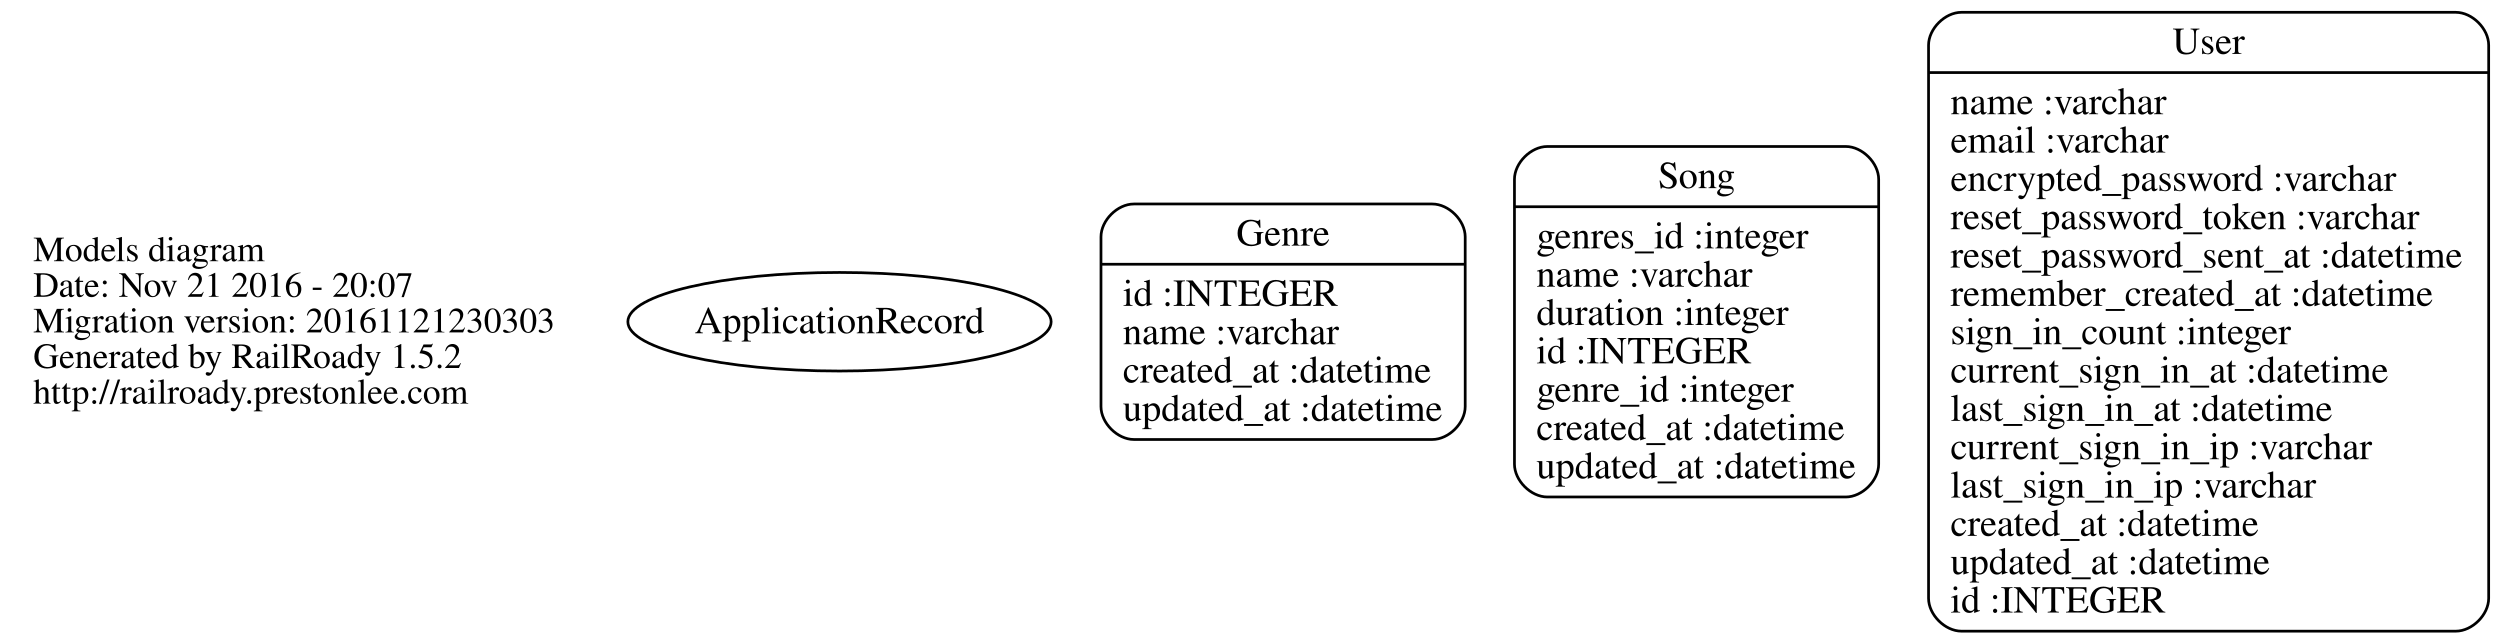
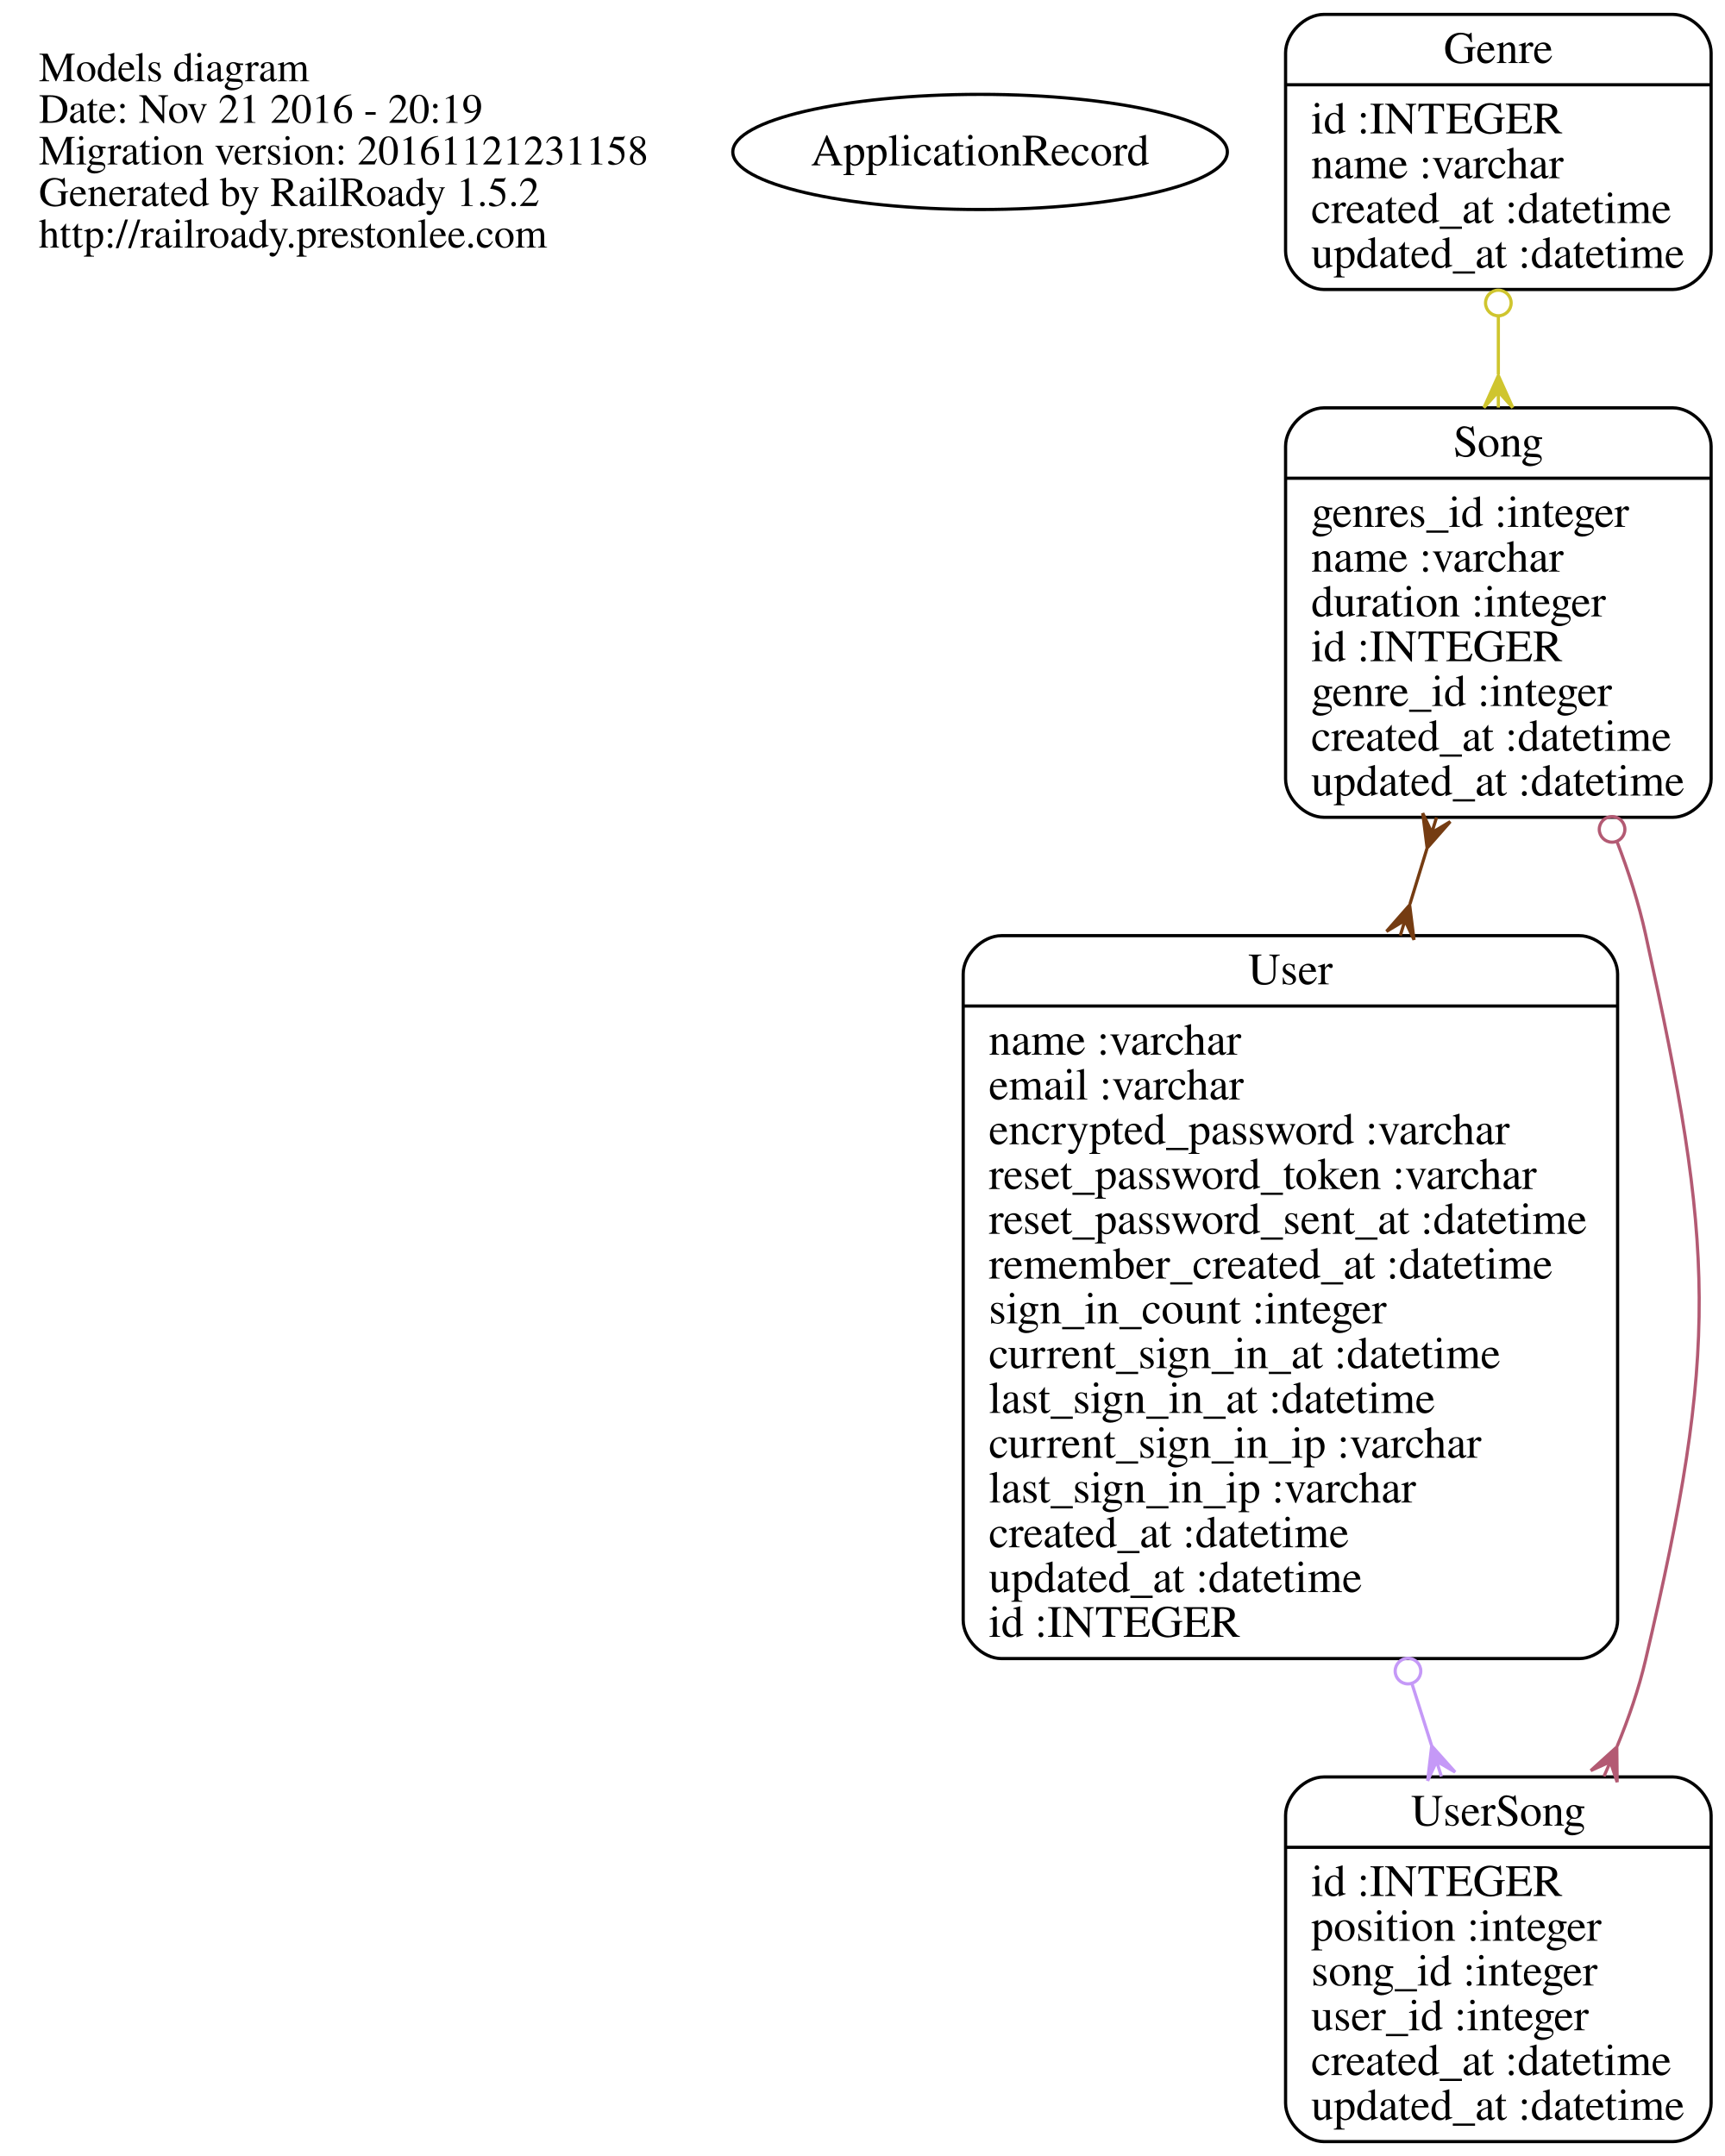
- <svg xmlns="http://www.w3.org/2000/svg" width="913pt" height="235pt" viewBox="0.00 0.00 912.73 235.00">
-   <g id="graph0" class="graph" transform="scale(1 1) rotate(0) translate(4 231)">
-     <polygon fill="none" stroke="none" points="-4,4 -4,-231 908.728,-231 908.728,4 -4,4" />
+ <svg xmlns="http://www.w3.org/2000/svg" width="539pt" height="674pt" viewBox="0.00 0.00 538.72 674.00">
+   <g id="graph0" class="graph" transform="scale(1 1) rotate(0) translate(4 670)">
+     <polygon fill="none" stroke="none" points="-4,4 -4,-670 534.717,-670 534.717,4 -4,4" />
    <g id="node1" class="node">
-       <text text-anchor="start" x="8" y="-135.6" font-family="Times,serif" font-size="13.00">Models diagram</text>
-       <text text-anchor="start" x="8" y="-122.6" font-family="Times,serif" font-size="13.00">Date: Nov 21 2016 - 20:07</text>
-       <text text-anchor="start" x="8" y="-109.6" font-family="Times,serif" font-size="13.00">Migration version: 20161121230303</text>
-       <text text-anchor="start" x="8" y="-96.6" font-family="Times,serif" font-size="13.00">Generated by RailRoady 1.5.2</text>
-       <text text-anchor="start" x="8" y="-83.6" font-family="Times,serif" font-size="13.00">http://railroady.prestonlee.com</text>
+       <text text-anchor="start" x="8" y="-644.6" font-family="Times,serif" font-size="13.00">Models diagram</text>
+       <text text-anchor="start" x="8" y="-631.6" font-family="Times,serif" font-size="13.00">Date: Nov 21 2016 - 20:19</text>
+       <text text-anchor="start" x="8" y="-618.6" font-family="Times,serif" font-size="13.00">Migration version: 20161121231158</text>
+       <text text-anchor="start" x="8" y="-605.6" font-family="Times,serif" font-size="13.00">Generated by RailRoady 1.5.2</text>
+       <text text-anchor="start" x="8" y="-592.6" font-family="Times,serif" font-size="13.00">http://railroady.prestonlee.com</text>
    </g>
    <g id="node2" class="node">
-       <ellipse fill="none" stroke="black" cx="302.45" cy="-113.5" rx="77.292" ry="18" />
-       <text text-anchor="middle" x="302.45" y="-109.3" font-family="Times,serif" font-size="14.00">ApplicationRecord</text>
+       <ellipse fill="none" stroke="black" cx="302.212" cy="-622.5" rx="77.292" ry="18" />
+       <text text-anchor="middle" x="302.212" y="-618.3" font-family="Times,serif" font-size="14.00">ApplicationRecord</text>
    </g>
    <g id="node3" class="node">
-       <path fill="none" stroke="black" d="M409.944,-70.5C409.944,-70.5 518.955,-70.5 518.955,-70.5 524.955,-70.5 530.955,-76.5 530.955,-82.5 530.955,-82.5 530.955,-144.5 530.955,-144.5 530.955,-150.5 524.955,-156.5 518.955,-156.5 518.955,-156.5 409.944,-156.5 409.944,-156.5 403.944,-156.5 397.944,-150.5 397.944,-144.5 397.944,-144.5 397.944,-82.5 397.944,-82.5 397.944,-76.5 403.944,-70.5 409.944,-70.5" />
-       <text text-anchor="middle" x="464.45" y="-141.3" font-family="Times,serif" font-size="14.00">Genre</text>
-       <polyline fill="none" stroke="black" points="397.944,-134.5 530.955,-134.5 " />
-       <text text-anchor="start" x="405.944" y="-119.3" font-family="Times,serif" font-size="14.00">id :INTEGER</text>
-       <text text-anchor="start" x="405.944" y="-105.3" font-family="Times,serif" font-size="14.00">name :varchar</text>
-       <text text-anchor="start" x="405.944" y="-91.3" font-family="Times,serif" font-size="14.00">created_at :datetime</text>
-       <text text-anchor="start" x="405.944" y="-77.3" font-family="Times,serif" font-size="14.00">updated_at :datetime</text>
+       <path fill="none" stroke="black" d="M409.706,-579.5C409.706,-579.5 518.717,-579.5 518.717,-579.5 524.717,-579.5 530.717,-585.5 530.717,-591.5 530.717,-591.5 530.717,-653.5 530.717,-653.5 530.717,-659.5 524.717,-665.5 518.717,-665.5 518.717,-665.5 409.706,-665.5 409.706,-665.5 403.706,-665.5 397.706,-659.5 397.706,-653.5 397.706,-653.5 397.706,-591.5 397.706,-591.5 397.706,-585.5 403.706,-579.5 409.706,-579.5" />
+       <text text-anchor="middle" x="464.212" y="-650.3" font-family="Times,serif" font-size="14.00">Genre</text>
+       <polyline fill="none" stroke="black" points="397.706,-643.5 530.717,-643.5 " />
+       <text text-anchor="start" x="405.706" y="-628.3" font-family="Times,serif" font-size="14.00">id :INTEGER</text>
+       <text text-anchor="start" x="405.706" y="-614.3" font-family="Times,serif" font-size="14.00">name :varchar</text>
+       <text text-anchor="start" x="405.706" y="-600.3" font-family="Times,serif" font-size="14.00">created_at :datetime</text>
+       <text text-anchor="start" x="405.706" y="-586.3" font-family="Times,serif" font-size="14.00">updated_at :datetime</text>
    </g>
    <g id="node4" class="node">
-       <path fill="none" stroke="black" d="M560.944,-49.5C560.944,-49.5 669.955,-49.5 669.955,-49.5 675.955,-49.5 681.955,-55.5 681.955,-61.5 681.955,-61.5 681.955,-165.5 681.955,-165.5 681.955,-171.5 675.955,-177.5 669.955,-177.5 669.955,-177.5 560.944,-177.5 560.944,-177.5 554.944,-177.5 548.944,-171.5 548.944,-165.5 548.944,-165.5 548.944,-61.5 548.944,-61.5 548.944,-55.5 554.944,-49.5 560.944,-49.5" />
-       <text text-anchor="middle" x="615.45" y="-162.3" font-family="Times,serif" font-size="14.00">Song</text>
-       <polyline fill="none" stroke="black" points="548.944,-155.5 681.955,-155.5 " />
-       <text text-anchor="start" x="556.944" y="-140.3" font-family="Times,serif" font-size="14.00">genres_id :integer</text>
-       <text text-anchor="start" x="556.944" y="-126.3" font-family="Times,serif" font-size="14.00">name :varchar</text>
-       <text text-anchor="start" x="556.944" y="-112.3" font-family="Times,serif" font-size="14.00">duration :integer</text>
-       <text text-anchor="start" x="556.944" y="-98.3" font-family="Times,serif" font-size="14.00">id :INTEGER</text>
-       <text text-anchor="start" x="556.944" y="-84.3" font-family="Times,serif" font-size="14.00">genre_id :integer</text>
-       <text text-anchor="start" x="556.944" y="-70.3" font-family="Times,serif" font-size="14.00">created_at :datetime</text>
-       <text text-anchor="start" x="556.944" y="-56.3" font-family="Times,serif" font-size="14.00">updated_at :datetime</text>
+       <path fill="none" stroke="black" d="M409.706,-414.5C409.706,-414.5 518.717,-414.5 518.717,-414.5 524.717,-414.5 530.717,-420.5 530.717,-426.5 530.717,-426.5 530.717,-530.5 530.717,-530.5 530.717,-536.5 524.717,-542.5 518.717,-542.5 518.717,-542.5 409.706,-542.5 409.706,-542.5 403.706,-542.5 397.706,-536.5 397.706,-530.5 397.706,-530.5 397.706,-426.5 397.706,-426.5 397.706,-420.5 403.706,-414.5 409.706,-414.5" />
+       <text text-anchor="middle" x="464.212" y="-527.3" font-family="Times,serif" font-size="14.00">Song</text>
+       <polyline fill="none" stroke="black" points="397.706,-520.5 530.717,-520.5 " />
+       <text text-anchor="start" x="405.706" y="-505.3" font-family="Times,serif" font-size="14.00">genres_id :integer</text>
+       <text text-anchor="start" x="405.706" y="-491.3" font-family="Times,serif" font-size="14.00">name :varchar</text>
+       <text text-anchor="start" x="405.706" y="-477.3" font-family="Times,serif" font-size="14.00">duration :integer</text>
+       <text text-anchor="start" x="405.706" y="-463.3" font-family="Times,serif" font-size="14.00">id :INTEGER</text>
+       <text text-anchor="start" x="405.706" y="-449.3" font-family="Times,serif" font-size="14.00">genre_id :integer</text>
+       <text text-anchor="start" x="405.706" y="-435.3" font-family="Times,serif" font-size="14.00">created_at :datetime</text>
+       <text text-anchor="start" x="405.706" y="-421.3" font-family="Times,serif" font-size="14.00">updated_at :datetime</text>
+     </g>
+     <g id="edge1" class="edge">
+       <path fill="none" stroke="#cfc52e" d="M464.212,-571.275C464.212,-565.329 464.212,-559.171 464.212,-552.986" />
+       <ellipse fill="none" stroke="#cfc52e" cx="464.212" cy="-575.28" rx="4" ry="4" />
+       <polygon fill="#cfc52e" stroke="#cfc52e" points="464.212,-552.588 468.712,-542.588 464.212,-547.588 464.212,-542.588 464.212,-542.588 464.212,-542.588 464.212,-547.588 459.712,-542.588 464.212,-552.588 464.212,-552.588" />
    </g>
    <g id="node5" class="node">
-       <path fill="none" stroke="black" d="M712.172,-0.5C712.172,-0.5 892.728,-0.5 892.728,-0.5 898.728,-0.5 904.728,-6.5 904.728,-12.5 904.728,-12.5 904.728,-214.5 904.728,-214.5 904.728,-220.5 898.728,-226.5 892.728,-226.5 892.728,-226.5 712.172,-226.5 712.172,-226.5 706.172,-226.5 700.172,-220.5 700.172,-214.5 700.172,-214.5 700.172,-12.5 700.172,-12.5 700.172,-6.5 706.172,-0.5 712.172,-0.5" />
-       <text text-anchor="middle" x="802.45" y="-211.3" font-family="Times,serif" font-size="14.00">User</text>
-       <polyline fill="none" stroke="black" points="700.172,-204.5 904.728,-204.5 " />
-       <text text-anchor="start" x="708.172" y="-189.3" font-family="Times,serif" font-size="14.00">name :varchar</text>
-       <text text-anchor="start" x="708.172" y="-175.3" font-family="Times,serif" font-size="14.00">email :varchar</text>
-       <text text-anchor="start" x="708.172" y="-161.3" font-family="Times,serif" font-size="14.00">encrypted_password :varchar</text>
-       <text text-anchor="start" x="708.172" y="-147.3" font-family="Times,serif" font-size="14.00">reset_password_token :varchar</text>
-       <text text-anchor="start" x="708.172" y="-133.3" font-family="Times,serif" font-size="14.00">reset_password_sent_at :datetime</text>
-       <text text-anchor="start" x="708.172" y="-119.3" font-family="Times,serif" font-size="14.00">remember_created_at :datetime</text>
-       <text text-anchor="start" x="708.172" y="-105.3" font-family="Times,serif" font-size="14.00">sign_in_count :integer</text>
-       <text text-anchor="start" x="708.172" y="-91.3" font-family="Times,serif" font-size="14.00">current_sign_in_at :datetime</text>
-       <text text-anchor="start" x="708.172" y="-77.3" font-family="Times,serif" font-size="14.00">last_sign_in_at :datetime</text>
-       <text text-anchor="start" x="708.172" y="-63.3" font-family="Times,serif" font-size="14.00">current_sign_in_ip :varchar</text>
-       <text text-anchor="start" x="708.172" y="-49.3" font-family="Times,serif" font-size="14.00">last_sign_in_ip :varchar</text>
-       <text text-anchor="start" x="708.172" y="-35.3" font-family="Times,serif" font-size="14.00">created_at :datetime</text>
-       <text text-anchor="start" x="708.172" y="-21.3" font-family="Times,serif" font-size="14.00">updated_at :datetime</text>
-       <text text-anchor="start" x="708.172" y="-7.3" font-family="Times,serif" font-size="14.00">id :INTEGER</text>
+       <path fill="none" stroke="black" d="M308.934,-151.5C308.934,-151.5 489.49,-151.5 489.49,-151.5 495.49,-151.5 501.49,-157.5 501.49,-163.5 501.49,-163.5 501.49,-365.5 501.49,-365.5 501.49,-371.5 495.49,-377.5 489.49,-377.5 489.49,-377.5 308.934,-377.5 308.934,-377.5 302.934,-377.5 296.934,-371.5 296.934,-365.5 296.934,-365.5 296.934,-163.5 296.934,-163.5 296.934,-157.5 302.934,-151.5 308.934,-151.5" />
+       <text text-anchor="middle" x="399.212" y="-362.3" font-family="Times,serif" font-size="14.00">User</text>
+       <polyline fill="none" stroke="black" points="296.934,-355.5 501.49,-355.5 " />
+       <text text-anchor="start" x="304.934" y="-340.3" font-family="Times,serif" font-size="14.00">name :varchar</text>
+       <text text-anchor="start" x="304.934" y="-326.3" font-family="Times,serif" font-size="14.00">email :varchar</text>
+       <text text-anchor="start" x="304.934" y="-312.3" font-family="Times,serif" font-size="14.00">encrypted_password :varchar</text>
+       <text text-anchor="start" x="304.934" y="-298.3" font-family="Times,serif" font-size="14.00">reset_password_token :varchar</text>
+       <text text-anchor="start" x="304.934" y="-284.3" font-family="Times,serif" font-size="14.00">reset_password_sent_at :datetime</text>
+       <text text-anchor="start" x="304.934" y="-270.3" font-family="Times,serif" font-size="14.00">remember_created_at :datetime</text>
+       <text text-anchor="start" x="304.934" y="-256.3" font-family="Times,serif" font-size="14.00">sign_in_count :integer</text>
+       <text text-anchor="start" x="304.934" y="-242.3" font-family="Times,serif" font-size="14.00">current_sign_in_at :datetime</text>
+       <text text-anchor="start" x="304.934" y="-228.3" font-family="Times,serif" font-size="14.00">last_sign_in_at :datetime</text>
+       <text text-anchor="start" x="304.934" y="-214.3" font-family="Times,serif" font-size="14.00">current_sign_in_ip :varchar</text>
+       <text text-anchor="start" x="304.934" y="-200.3" font-family="Times,serif" font-size="14.00">last_sign_in_ip :varchar</text>
+       <text text-anchor="start" x="304.934" y="-186.3" font-family="Times,serif" font-size="14.00">created_at :datetime</text>
+       <text text-anchor="start" x="304.934" y="-172.3" font-family="Times,serif" font-size="14.00">updated_at :datetime</text>
+       <text text-anchor="start" x="304.934" y="-158.3" font-family="Times,serif" font-size="14.00">id :INTEGER</text>
+     </g>
+     <g id="edge3" class="edge">
+       <path fill="none" stroke="#753c12" d="M441.885,-404.681C440.155,-399.038 438.382,-393.255 436.589,-387.406" />
+       <polygon fill="#753c12" stroke="#753c12" points="441.954,-404.906 440.583,-415.786 443.42,-409.687 444.886,-414.467 444.886,-414.467 444.886,-414.467 443.42,-409.687 449.188,-413.148 441.954,-404.906 441.954,-404.906" />
+       <polygon fill="#753c12" stroke="#753c12" points="436.487,-387.075 437.858,-376.195 435.021,-382.294 433.556,-377.514 433.556,-377.514 433.556,-377.514 435.021,-382.294 429.253,-378.833 436.487,-387.075 436.487,-387.075" />
+     </g>
+     <g id="node6" class="node">
+       <path fill="none" stroke="black" d="M409.706,-0.5C409.706,-0.5 518.717,-0.5 518.717,-0.5 524.717,-0.5 530.717,-6.5 530.717,-12.5 530.717,-12.5 530.717,-102.5 530.717,-102.5 530.717,-108.5 524.717,-114.5 518.717,-114.5 518.717,-114.5 409.706,-114.5 409.706,-114.5 403.706,-114.5 397.706,-108.5 397.706,-102.5 397.706,-102.5 397.706,-12.5 397.706,-12.5 397.706,-6.5 403.706,-0.5 409.706,-0.5" />
+       <text text-anchor="middle" x="464.212" y="-99.3" font-family="Times,serif" font-size="14.00">UserSong</text>
+       <polyline fill="none" stroke="black" points="397.706,-92.5 530.717,-92.5 " />
+       <text text-anchor="start" x="405.706" y="-77.3" font-family="Times,serif" font-size="14.00">id :INTEGER</text>
+       <text text-anchor="start" x="405.706" y="-63.3" font-family="Times,serif" font-size="14.00">position :integer</text>
+       <text text-anchor="start" x="405.706" y="-49.3" font-family="Times,serif" font-size="14.00">song_id :integer</text>
+       <text text-anchor="start" x="405.706" y="-35.3" font-family="Times,serif" font-size="14.00">user_id :integer</text>
+       <text text-anchor="start" x="405.706" y="-21.3" font-family="Times,serif" font-size="14.00">created_at :datetime</text>
+       <text text-anchor="start" x="405.706" y="-7.3" font-family="Times,serif" font-size="14.00">updated_at :datetime</text>
+     </g>
+     <g id="edge2" class="edge">
+       <path fill="none" stroke="#b35a73" d="M501.306,-406.886C504.964,-397.389 508.099,-387.606 510.212,-378 531.886,-279.467 533.285,-249.215 510.212,-151 508.103,-142.025 504.987,-132.924 501.352,-124.11" />
+       <ellipse fill="none" stroke="#b35a73" cx="499.763" cy="-410.721" rx="4" ry="4" />
+       <polygon fill="#b35a73" stroke="#b35a73" points="501.234,-123.841 501.35,-112.876 499.231,-119.26 497.227,-114.679 497.227,-114.679 497.227,-114.679 499.231,-119.26 493.104,-116.481 501.234,-123.841 501.234,-123.841" />
+     </g>
+     <g id="edge4" class="edge">
+       <path fill="none" stroke="#c599f7" d="M437.201,-143.688C439.29,-137.099 441.348,-130.608 443.339,-124.329" />
+       <ellipse fill="none" stroke="#c599f7" cx="435.964" cy="-147.59" rx="4" ry="4" />
+       <polygon fill="#c599f7" stroke="#c599f7" points="443.385,-124.185 450.697,-116.013 444.896,-119.419 446.407,-114.653 446.407,-114.653 446.407,-114.653 444.896,-119.419 442.118,-113.293 443.385,-124.185 443.385,-124.185" />
    </g>
  </g>
</svg>
